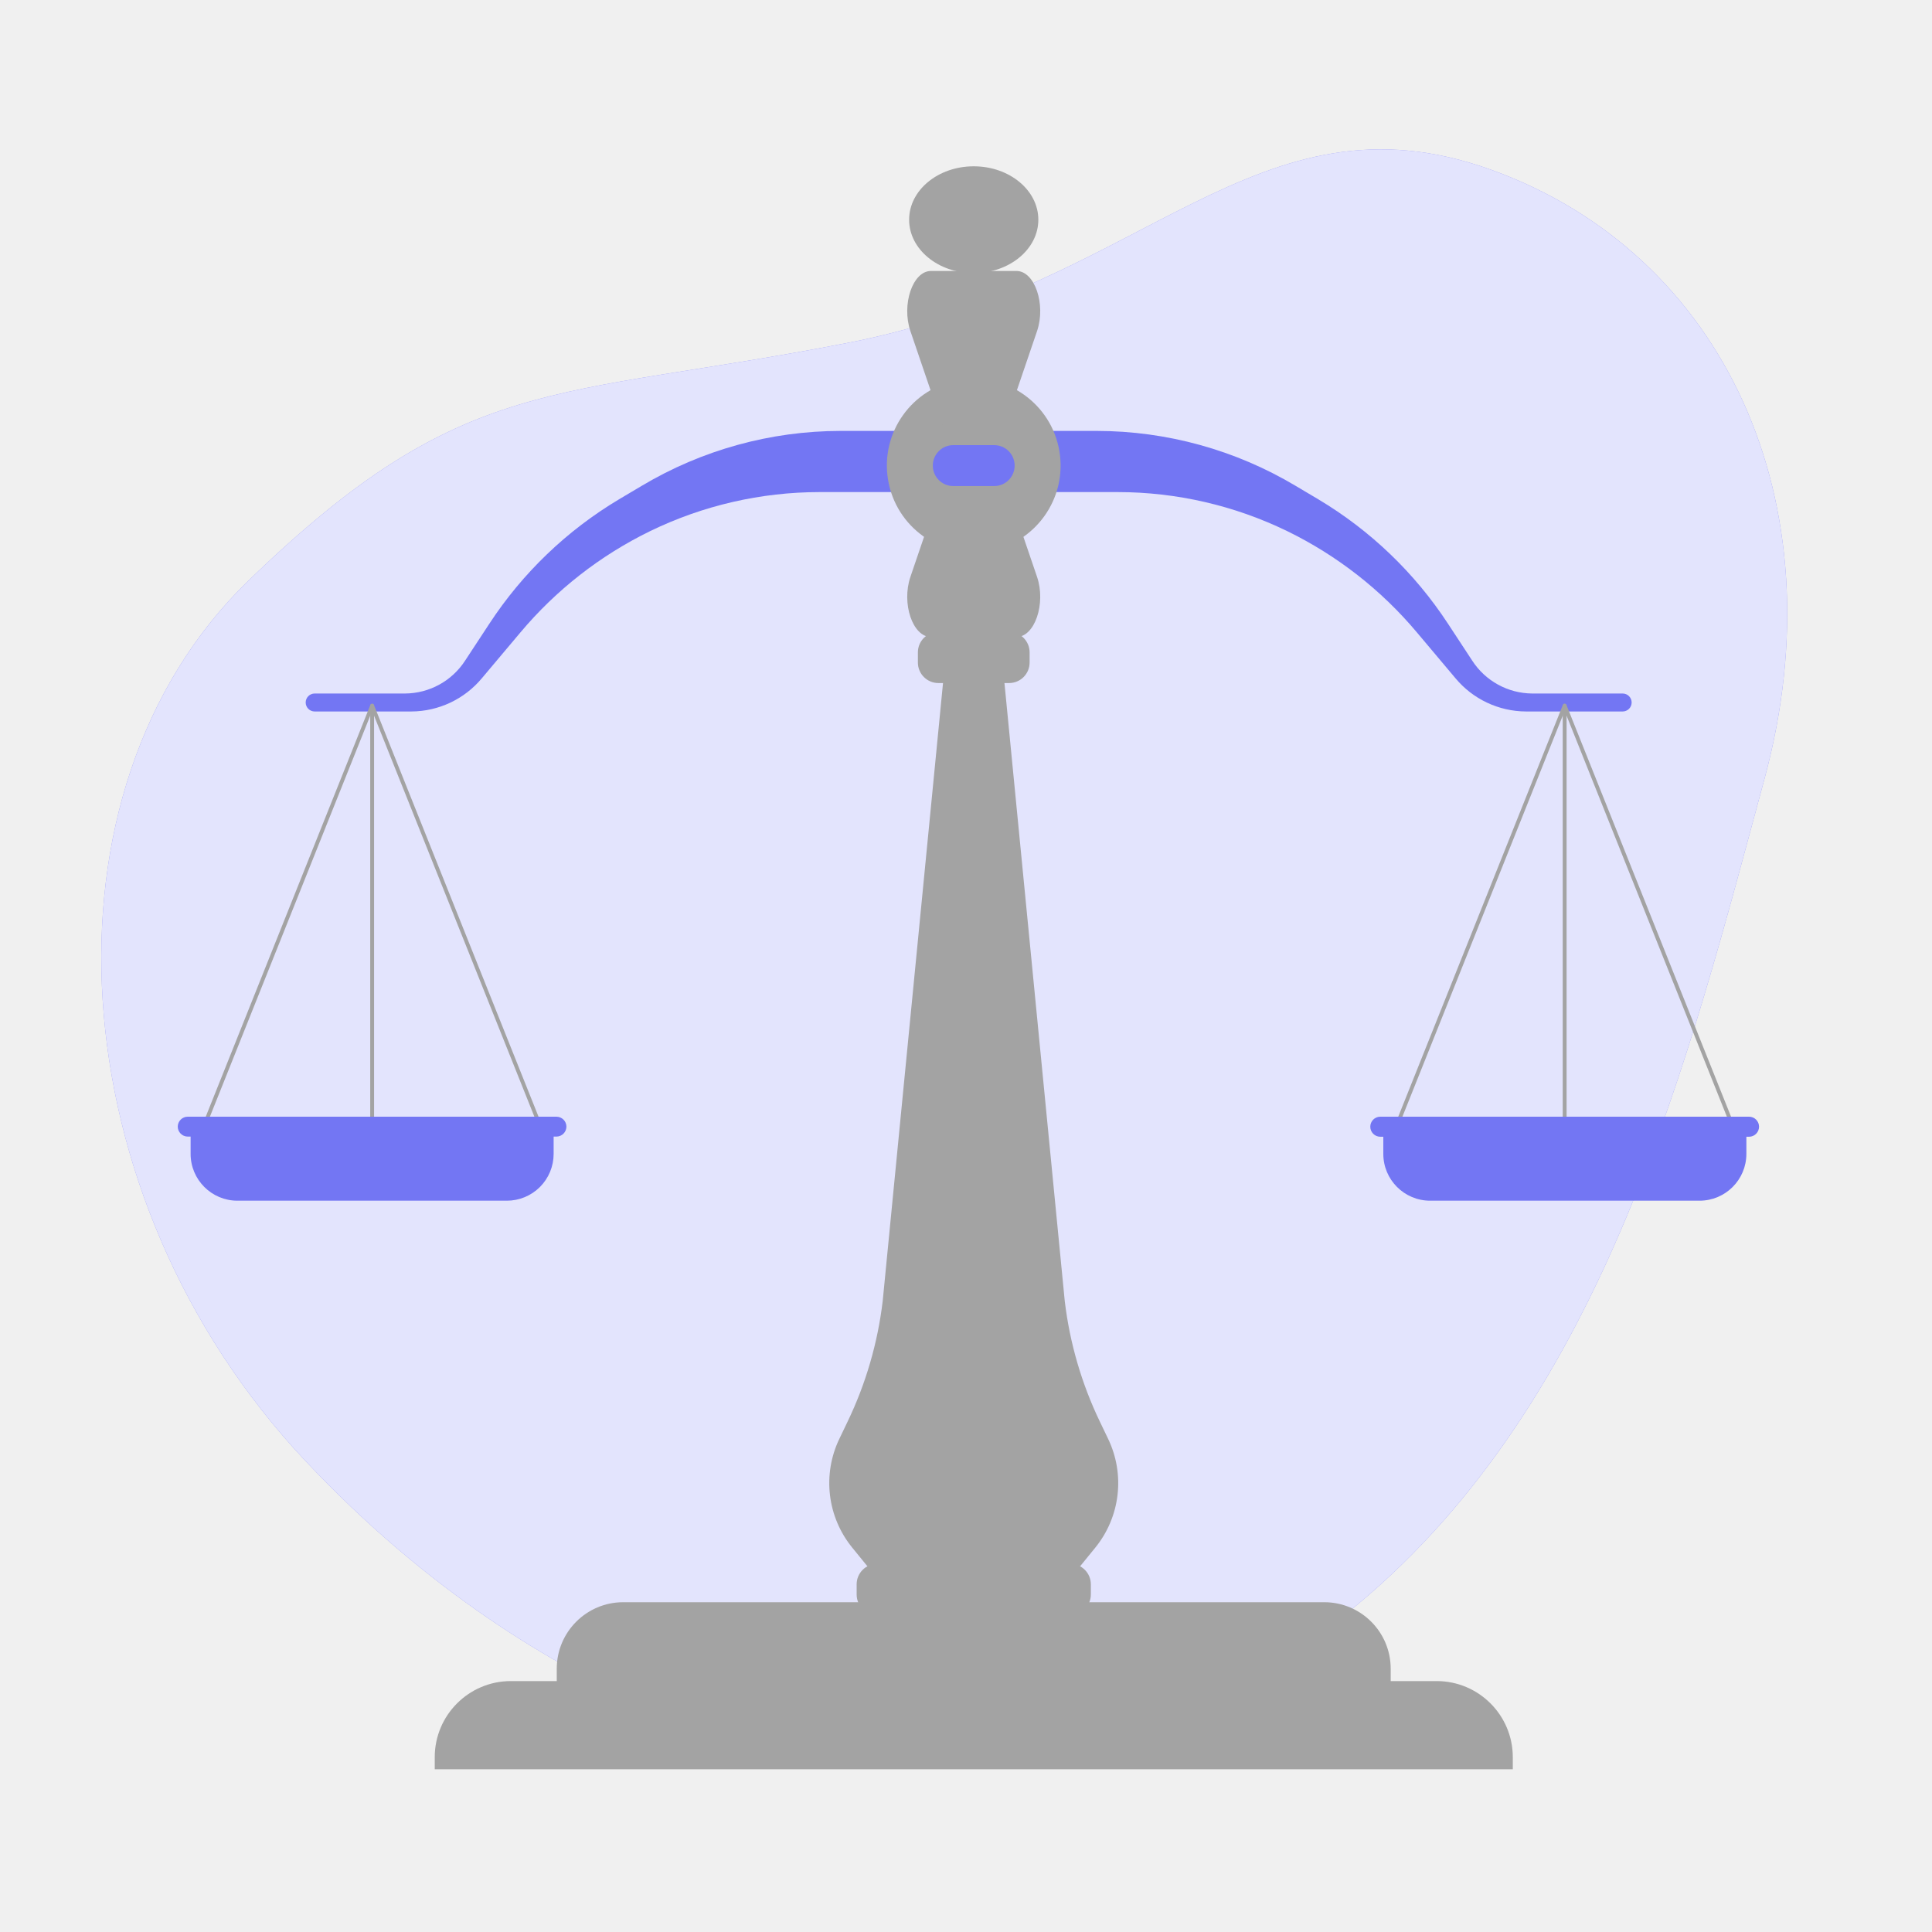
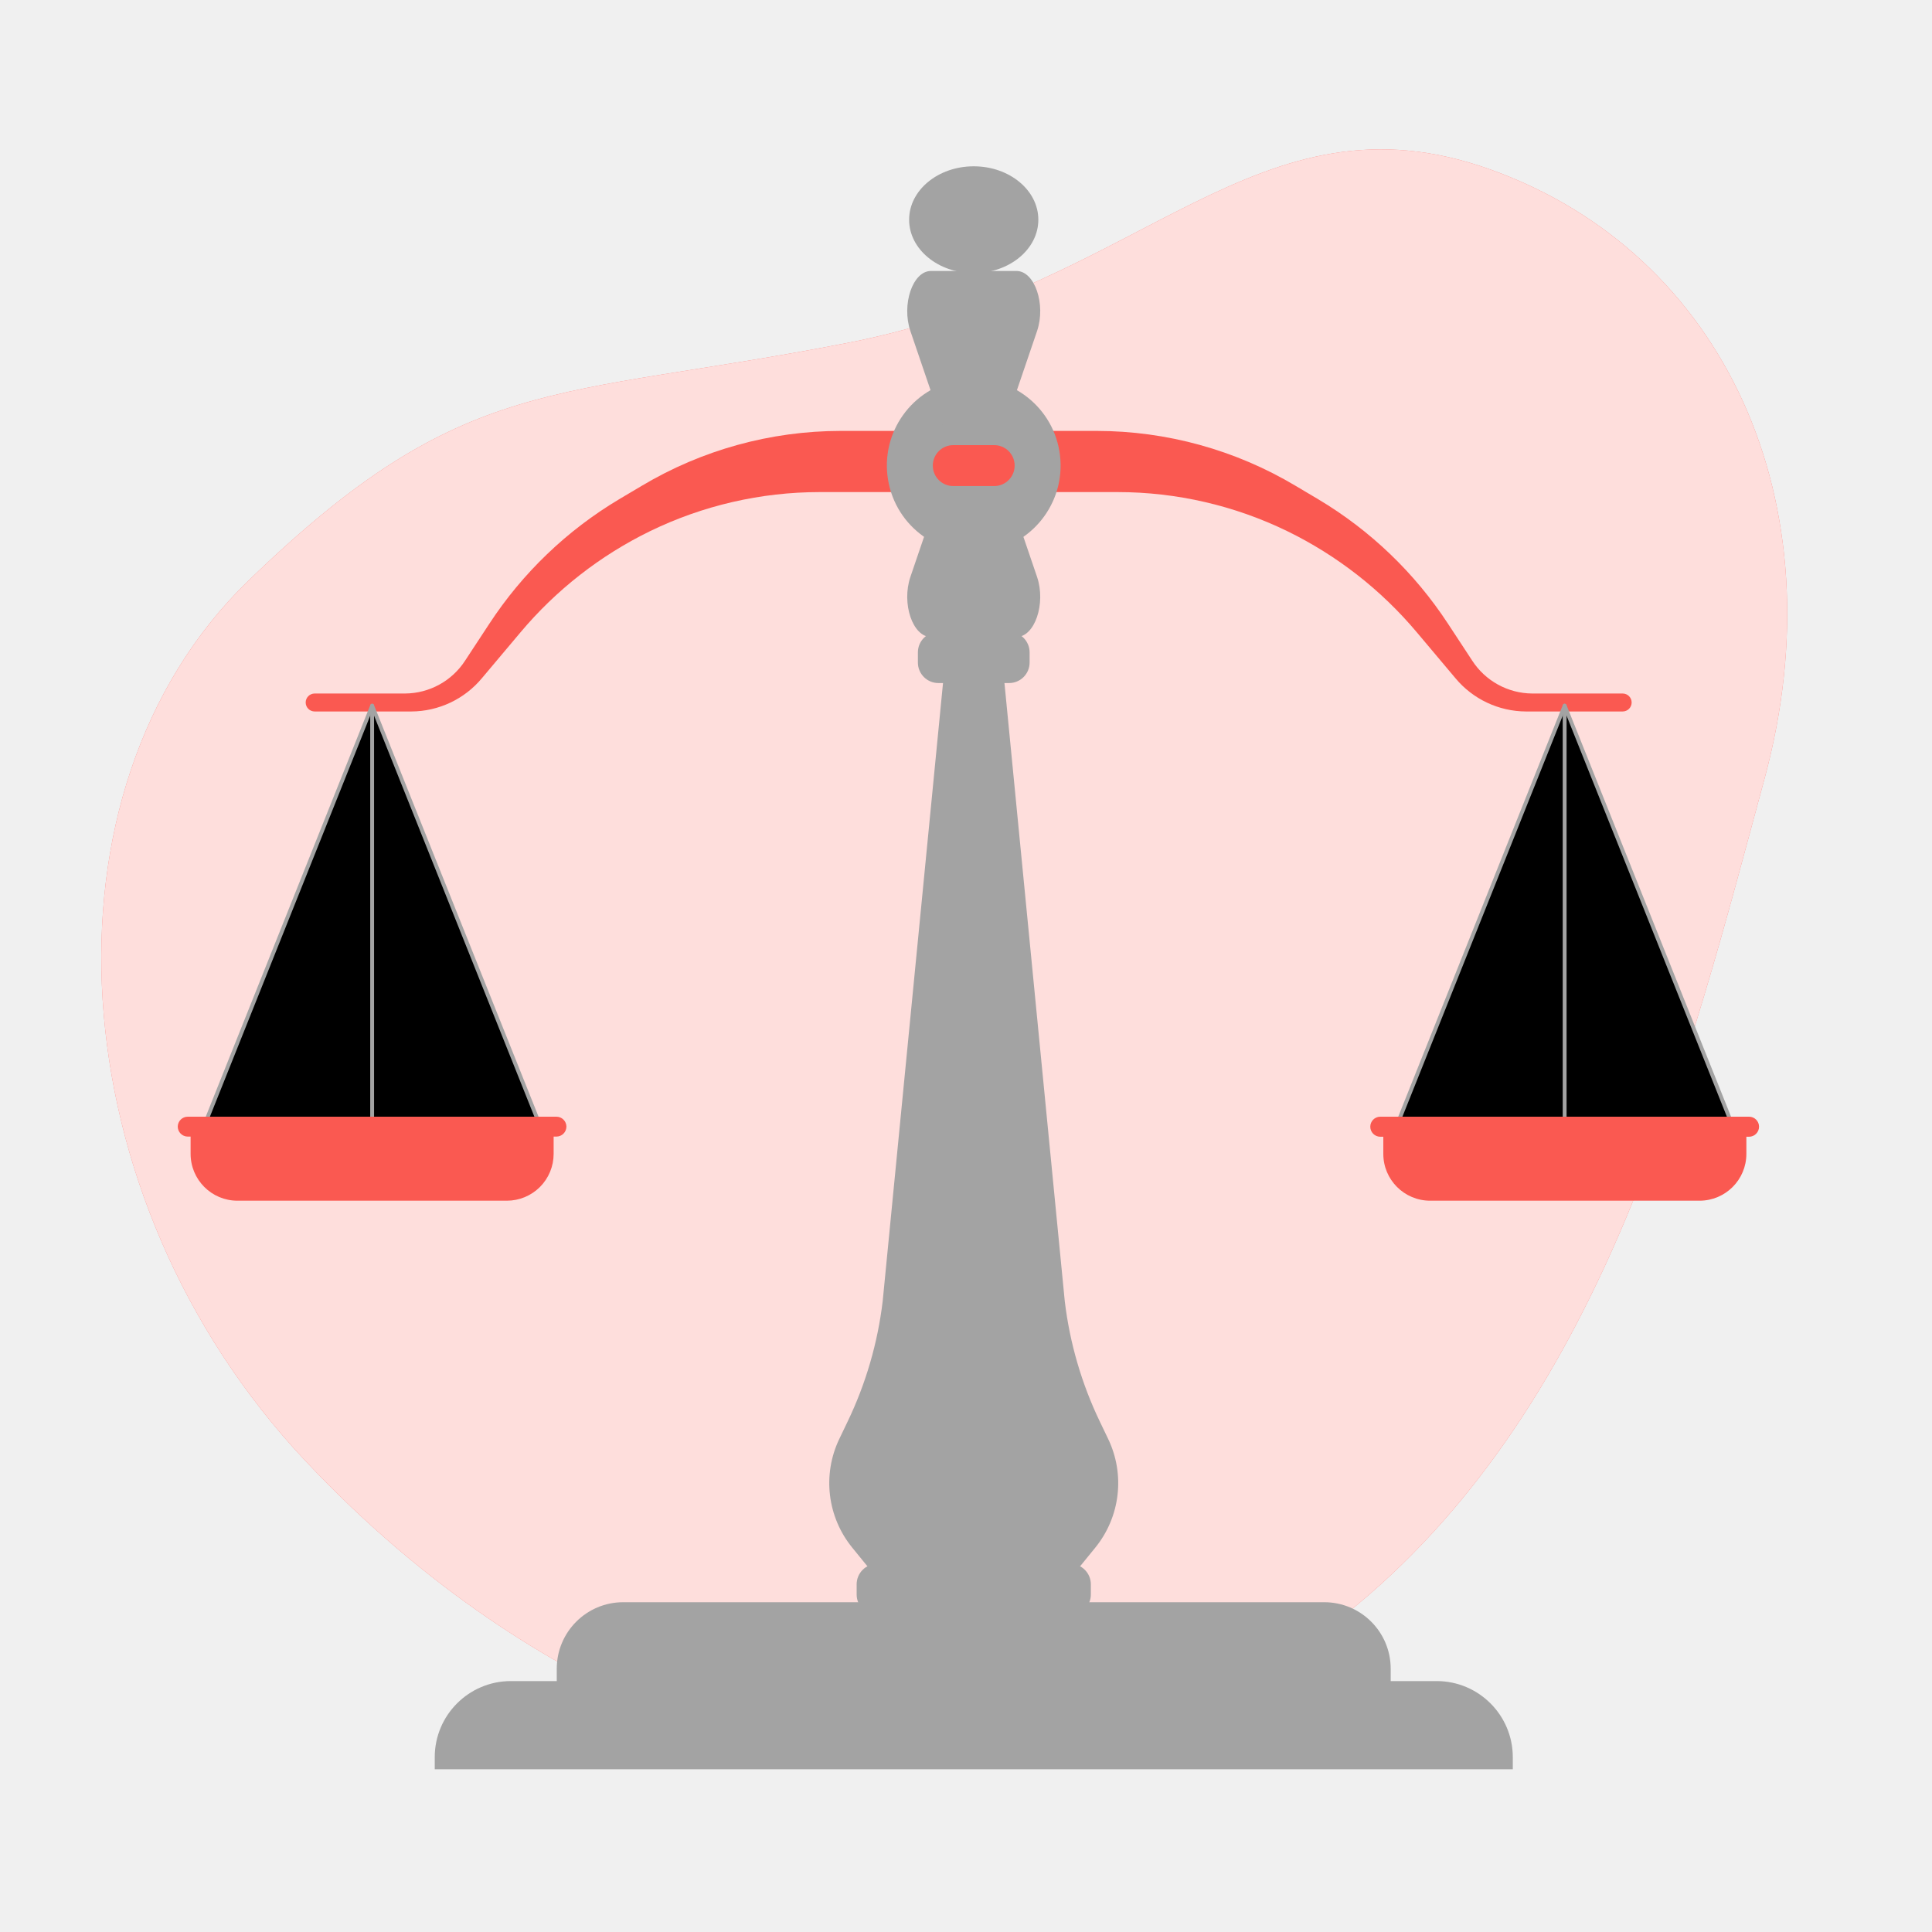
<svg xmlns="http://www.w3.org/2000/svg" viewBox="0 0 500 500">
  <g id="freepik--background-simple--inject-115">
-     <path d="M208.87,454.86s77.87,14.07,142.35-39.53S437.28,273,456.66,201.5,446.13,65.57,385.8,43.9,296.21,73.74,219.63,88.69,120.38,96,64.27,150.31,15,309.83,78.9,377.92,208.87,454.86,208.87,454.86Z" style="fill:#7376F3" />
+     <path d="M208.87,454.86s77.87,14.07,142.35-39.53S437.28,273,456.66,201.5,446.13,65.57,385.8,43.9,296.21,73.74,219.63,88.69,120.38,96,64.27,150.31,15,309.83,78.9,377.92,208.87,454.86,208.87,454.86Z" style="fill:#fa5951" />
    <path d="M208.87,454.86s77.87,14.07,142.35-39.53S437.28,273,456.66,201.5,446.13,65.57,385.8,43.9,296.21,73.74,219.63,88.69,120.38,96,64.27,150.31,15,309.83,78.9,377.92,208.87,454.86,208.87,454.86Z" style="fill:#fff;opacity:0.8" />
  </g>
  <g id="freepik--Balance--inject-115">
-     <path d="M257.15,111.52H217.51a100.62,100.62,0,0,0-51.41,14.2l-5.88,3.49a103.54,103.54,0,0,0-33.6,32.24l-6.23,9.49a18.65,18.65,0,0,1-15.56,8.54H81.44a2.33,2.33,0,0,0-2.33,2.32h0a2.33,2.33,0,0,0,2.33,2.33h25a23.9,23.9,0,0,0,18.29-8.63l9.93-11.8a102.51,102.51,0,0,1,33.6-26.25h0a100.46,100.46,0,0,1,43.83-10.1h43.27Z" style="fill:#7376F3" />
-     <path d="M244.23,111.52h39.64a100.62,100.62,0,0,1,51.41,14.2l5.88,3.49a103.54,103.54,0,0,1,33.6,32.24l6.23,9.49a18.65,18.65,0,0,0,15.56,8.54h23.39a2.33,2.33,0,0,1,2.33,2.32h0a2.33,2.33,0,0,1-2.33,2.33h-25a23.9,23.9,0,0,1-18.29-8.63l-9.93-11.8a102.51,102.51,0,0,0-33.6-26.25h0a100.46,100.46,0,0,0-43.83-10.1H246Z" style="fill:#7376F3" />
+     <path d="M257.15,111.52H217.51a100.62,100.62,0,0,0-51.41,14.2l-5.88,3.49a103.54,103.54,0,0,0-33.6,32.24l-6.23,9.49a18.65,18.65,0,0,1-15.56,8.54H81.44a2.33,2.33,0,0,0-2.33,2.32h0a2.33,2.33,0,0,0,2.33,2.33h25a23.9,23.9,0,0,0,18.29-8.63l9.93-11.8a102.51,102.51,0,0,1,33.6-26.25h0a100.46,100.46,0,0,1,43.83-10.1h43.27Z" style="fill:#fa5951" />
+     <path d="M244.23,111.52h39.64a100.62,100.62,0,0,1,51.41,14.2l5.88,3.49a103.54,103.54,0,0,1,33.6,32.24l6.23,9.49a18.65,18.65,0,0,0,15.56,8.54h23.39a2.33,2.33,0,0,1,2.33,2.32h0a2.33,2.33,0,0,1-2.33,2.33h-25a23.9,23.9,0,0,1-18.29-8.63l-9.93-11.8a102.51,102.51,0,0,0-33.6-26.25h0a100.46,100.46,0,0,0-43.83-10.1H246Z" style="fill:#fa5951" />
    <circle cx="252" cy="120.5" r="22.48" transform="translate(-16.47 43.37) rotate(-9.53)" style="fill:#a3a3a3" />
    <rect x="221.7" y="404.72" width="60.61" height="13.24" rx="5.3" style="fill:#a3a3a3" />
    <path d="M286.77,372.35l-2.13-4.44a99,99,0,0,1-9.08-31.18L259.63,173.46l-5.33-.36v-.3L252,173l-2.3-.15v.3l-5.33.36L228.44,336.73a99,99,0,0,1-9.08,31.18l-2.13,4.44a26.45,26.45,0,0,0,3.34,28.19l3.94,4.84h55l3.94-4.84A26.45,26.45,0,0,0,286.77,372.35Z" style="fill:#a3a3a3" />
    <path d="M161.3,414.65H342.7a17.21,17.21,0,0,1,17.21,17.21v7.28a0,0,0,0,1,0,0H144.09a0,0,0,0,1,0,0v-7.28A17.21,17.21,0,0,1,161.3,414.65Z" style="fill:#a3a3a3" />
    <path d="M132.2,435.06H371.8a19.71,19.71,0,0,1,19.71,19.71v3.11a0,0,0,0,1,0,0h-279a0,0,0,0,1,0,0v-3.11A19.71,19.71,0,0,1,132.2,435.06Z" style="fill:#a3a3a3" />
    <path d="M246.57,117.85h10.86l10.95-32.14c2.36-6.92-.59-15.58-5.31-15.58H240.93c-4.72,0-7.67,8.66-5.31,15.58Z" style="fill:#a3a3a3" />
    <path d="M257.43,117.14H246.57l-10.95,32.13c-2.36,6.93.59,15.58,5.31,15.58h22.14c4.72,0,7.67-8.65,5.31-15.58Z" style="fill:#a3a3a3" />
    <ellipse cx="252" cy="56.86" rx="16.72" ry="13.82" style="fill:#a3a3a3" />
-     <path d="M257.3,125.79H246.7a5.29,5.29,0,0,1-5.29-5.29h0a5.29,5.29,0,0,1,5.29-5.3h10.6a5.29,5.29,0,0,1,5.29,5.3h0A5.29,5.29,0,0,1,257.3,125.79Z" style="fill:#7376F3" />
+     <path d="M257.3,125.79H246.7a5.29,5.29,0,0,1-5.29-5.29h0a5.29,5.29,0,0,1,5.29-5.3h10.6a5.29,5.29,0,0,1,5.29,5.3h0A5.29,5.29,0,0,1,257.3,125.79Z" style="fill:#fa5951" />
    <rect x="237.55" y="163.53" width="28.91" height="13.24" rx="5.3" style="fill:#a3a3a3" />
-     <polygon points="96.31 182.63 53.56 289.56 139.06 289.56 96.31 182.63" style="fill:none;stroke:#a3a3a3;stroke-linecap:round;stroke-linejoin:round" />
-     <line x1="96.31" y1="182.63" x2="96.31" y2="291.02" style="fill:none;stroke:#a3a3a3;stroke-linecap:round;stroke-linejoin:round" />
-     <path d="M49.33,293.57v5.05a12.12,12.12,0,0,0,12.12,12.12h69.71a12.11,12.11,0,0,0,12.12-12.12v-5.05Z" style="fill:#7376F3" />
-     <path d="M144,289H48.59A2.59,2.59,0,0,0,46,291.55h0a2.6,2.6,0,0,0,2.59,2.6H144a2.6,2.6,0,0,0,2.59-2.6h0A2.59,2.59,0,0,0,144,289Z" style="fill:#7376F3" />
-     <polygon points="404.93 182.63 362.18 289.56 447.68 289.56 404.93 182.63" style="fill:none;stroke:#a3a3a3;stroke-linecap:round;stroke-linejoin:round" />
-     <line x1="404.93" y1="182.63" x2="404.93" y2="291.02" style="fill:none;stroke:#a3a3a3;stroke-linecap:round;stroke-linejoin:round" />
-     <path d="M358,293.57v5.05a12.12,12.12,0,0,0,12.13,12.12h69.71a12.12,12.12,0,0,0,12.12-12.12v-5.05Z" style="fill:#7376F3" />
-     <path d="M452.64,289H357.22a2.59,2.59,0,0,0-2.59,2.59h0a2.6,2.6,0,0,0,2.59,2.6h95.42a2.6,2.6,0,0,0,2.6-2.6h0A2.59,2.59,0,0,0,452.64,289Z" style="fill:#7376F3" />
+     <polygon points="96.31 182.63 53.56 289.56 139.06 289.56 96.31 182.63" style="fill:#000000;stroke:#a3a3a3;stroke-linecap:round;stroke-linejoin:round" />
+     <line x1="96.31" y1="182.63" x2="96.31" y2="291.02" style="fill:#000000;stroke:#a3a3a3;stroke-linecap:round;stroke-linejoin:round" />
+     <path d="M49.33,293.57v5.05a12.12,12.12,0,0,0,12.12,12.12h69.71a12.11,12.11,0,0,0,12.12-12.12v-5.05Z" style="fill:#fa5951" />
+     <path d="M144,289H48.59A2.59,2.59,0,0,0,46,291.55h0a2.6,2.6,0,0,0,2.59,2.6H144a2.6,2.6,0,0,0,2.59-2.6h0A2.59,2.59,0,0,0,144,289Z" style="fill:#fa5951" />
+     <polygon points="404.93 182.63 362.18 289.56 447.68 289.56 404.93 182.63" style="fill:#000000;stroke:#a3a3a3;stroke-linecap:round;stroke-linejoin:round" />
+     <line x1="404.93" y1="182.63" x2="404.93" y2="291.02" style="fill:#000000;stroke:#a3a3a3;stroke-linecap:round;stroke-linejoin:round" />
+     <path d="M358,293.57v5.05a12.12,12.12,0,0,0,12.13,12.12h69.71a12.12,12.12,0,0,0,12.12-12.12v-5.05Z" style="fill:#fa5951" />
+     <path d="M452.64,289H357.22a2.59,2.59,0,0,0-2.59,2.59h0a2.6,2.6,0,0,0,2.59,2.6h95.42a2.6,2.6,0,0,0,2.6-2.6h0A2.59,2.59,0,0,0,452.64,289Z" style="fill:#fa5951" />
  </g>
</svg>
